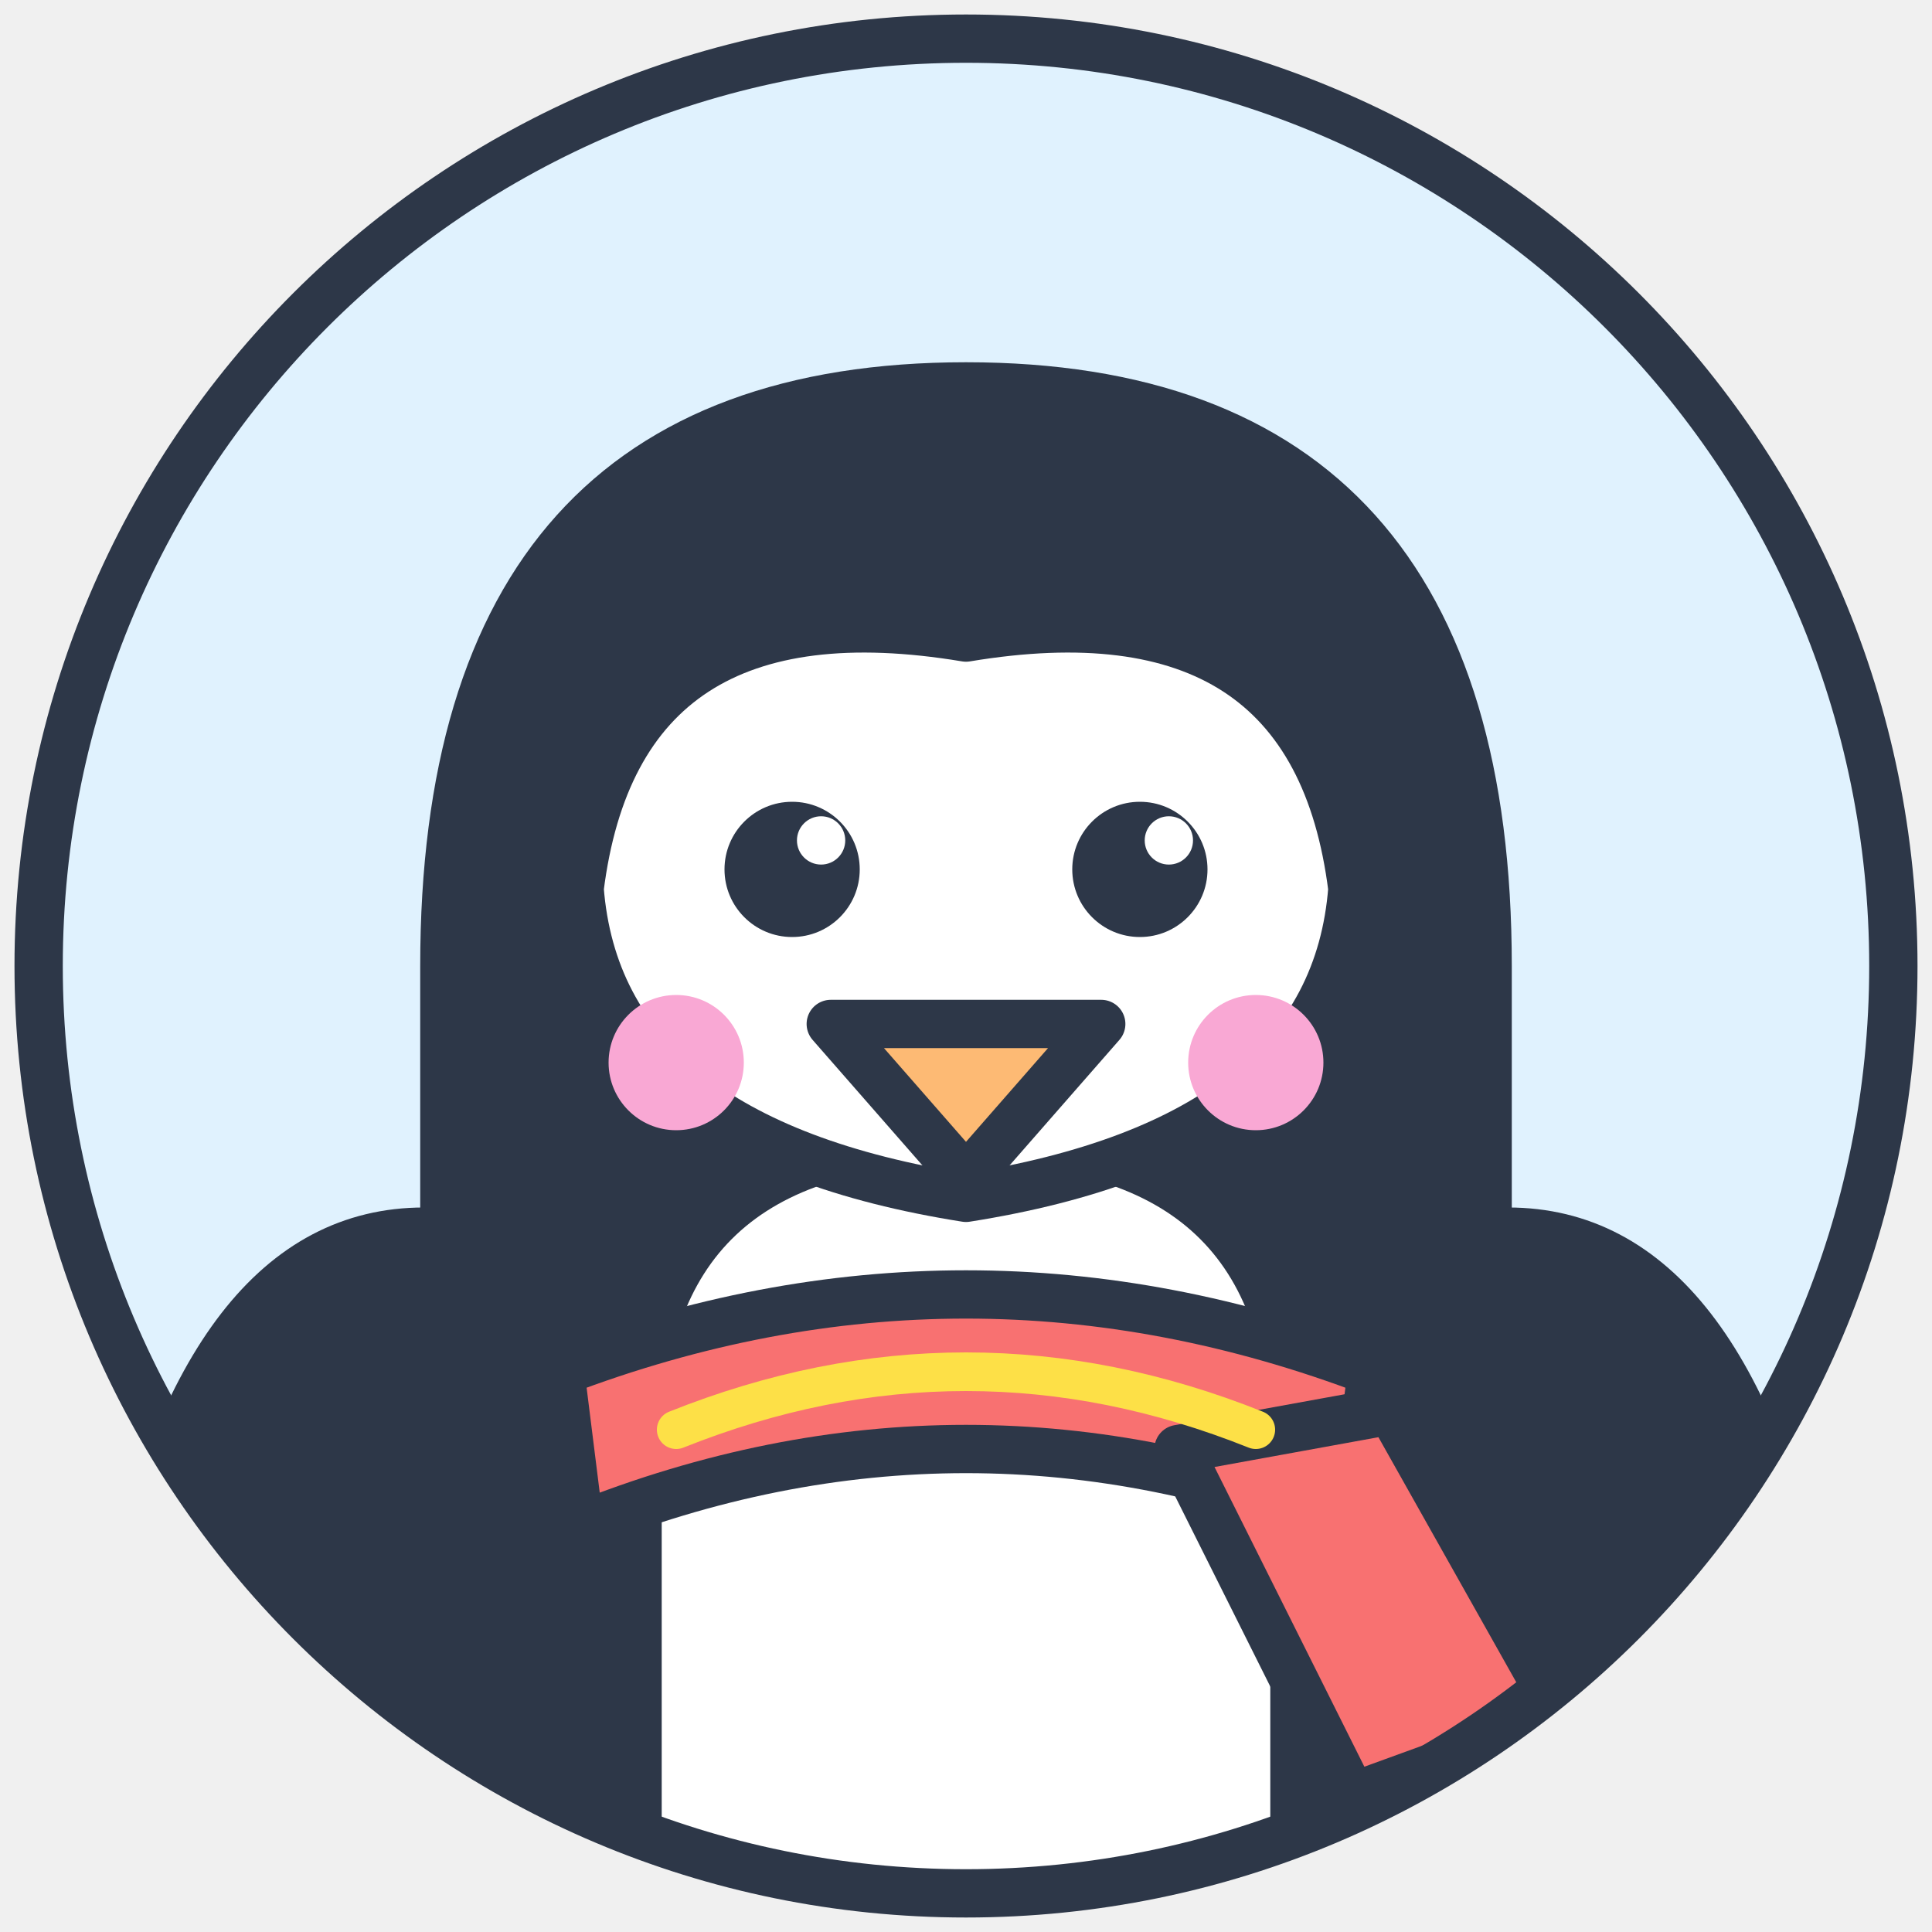
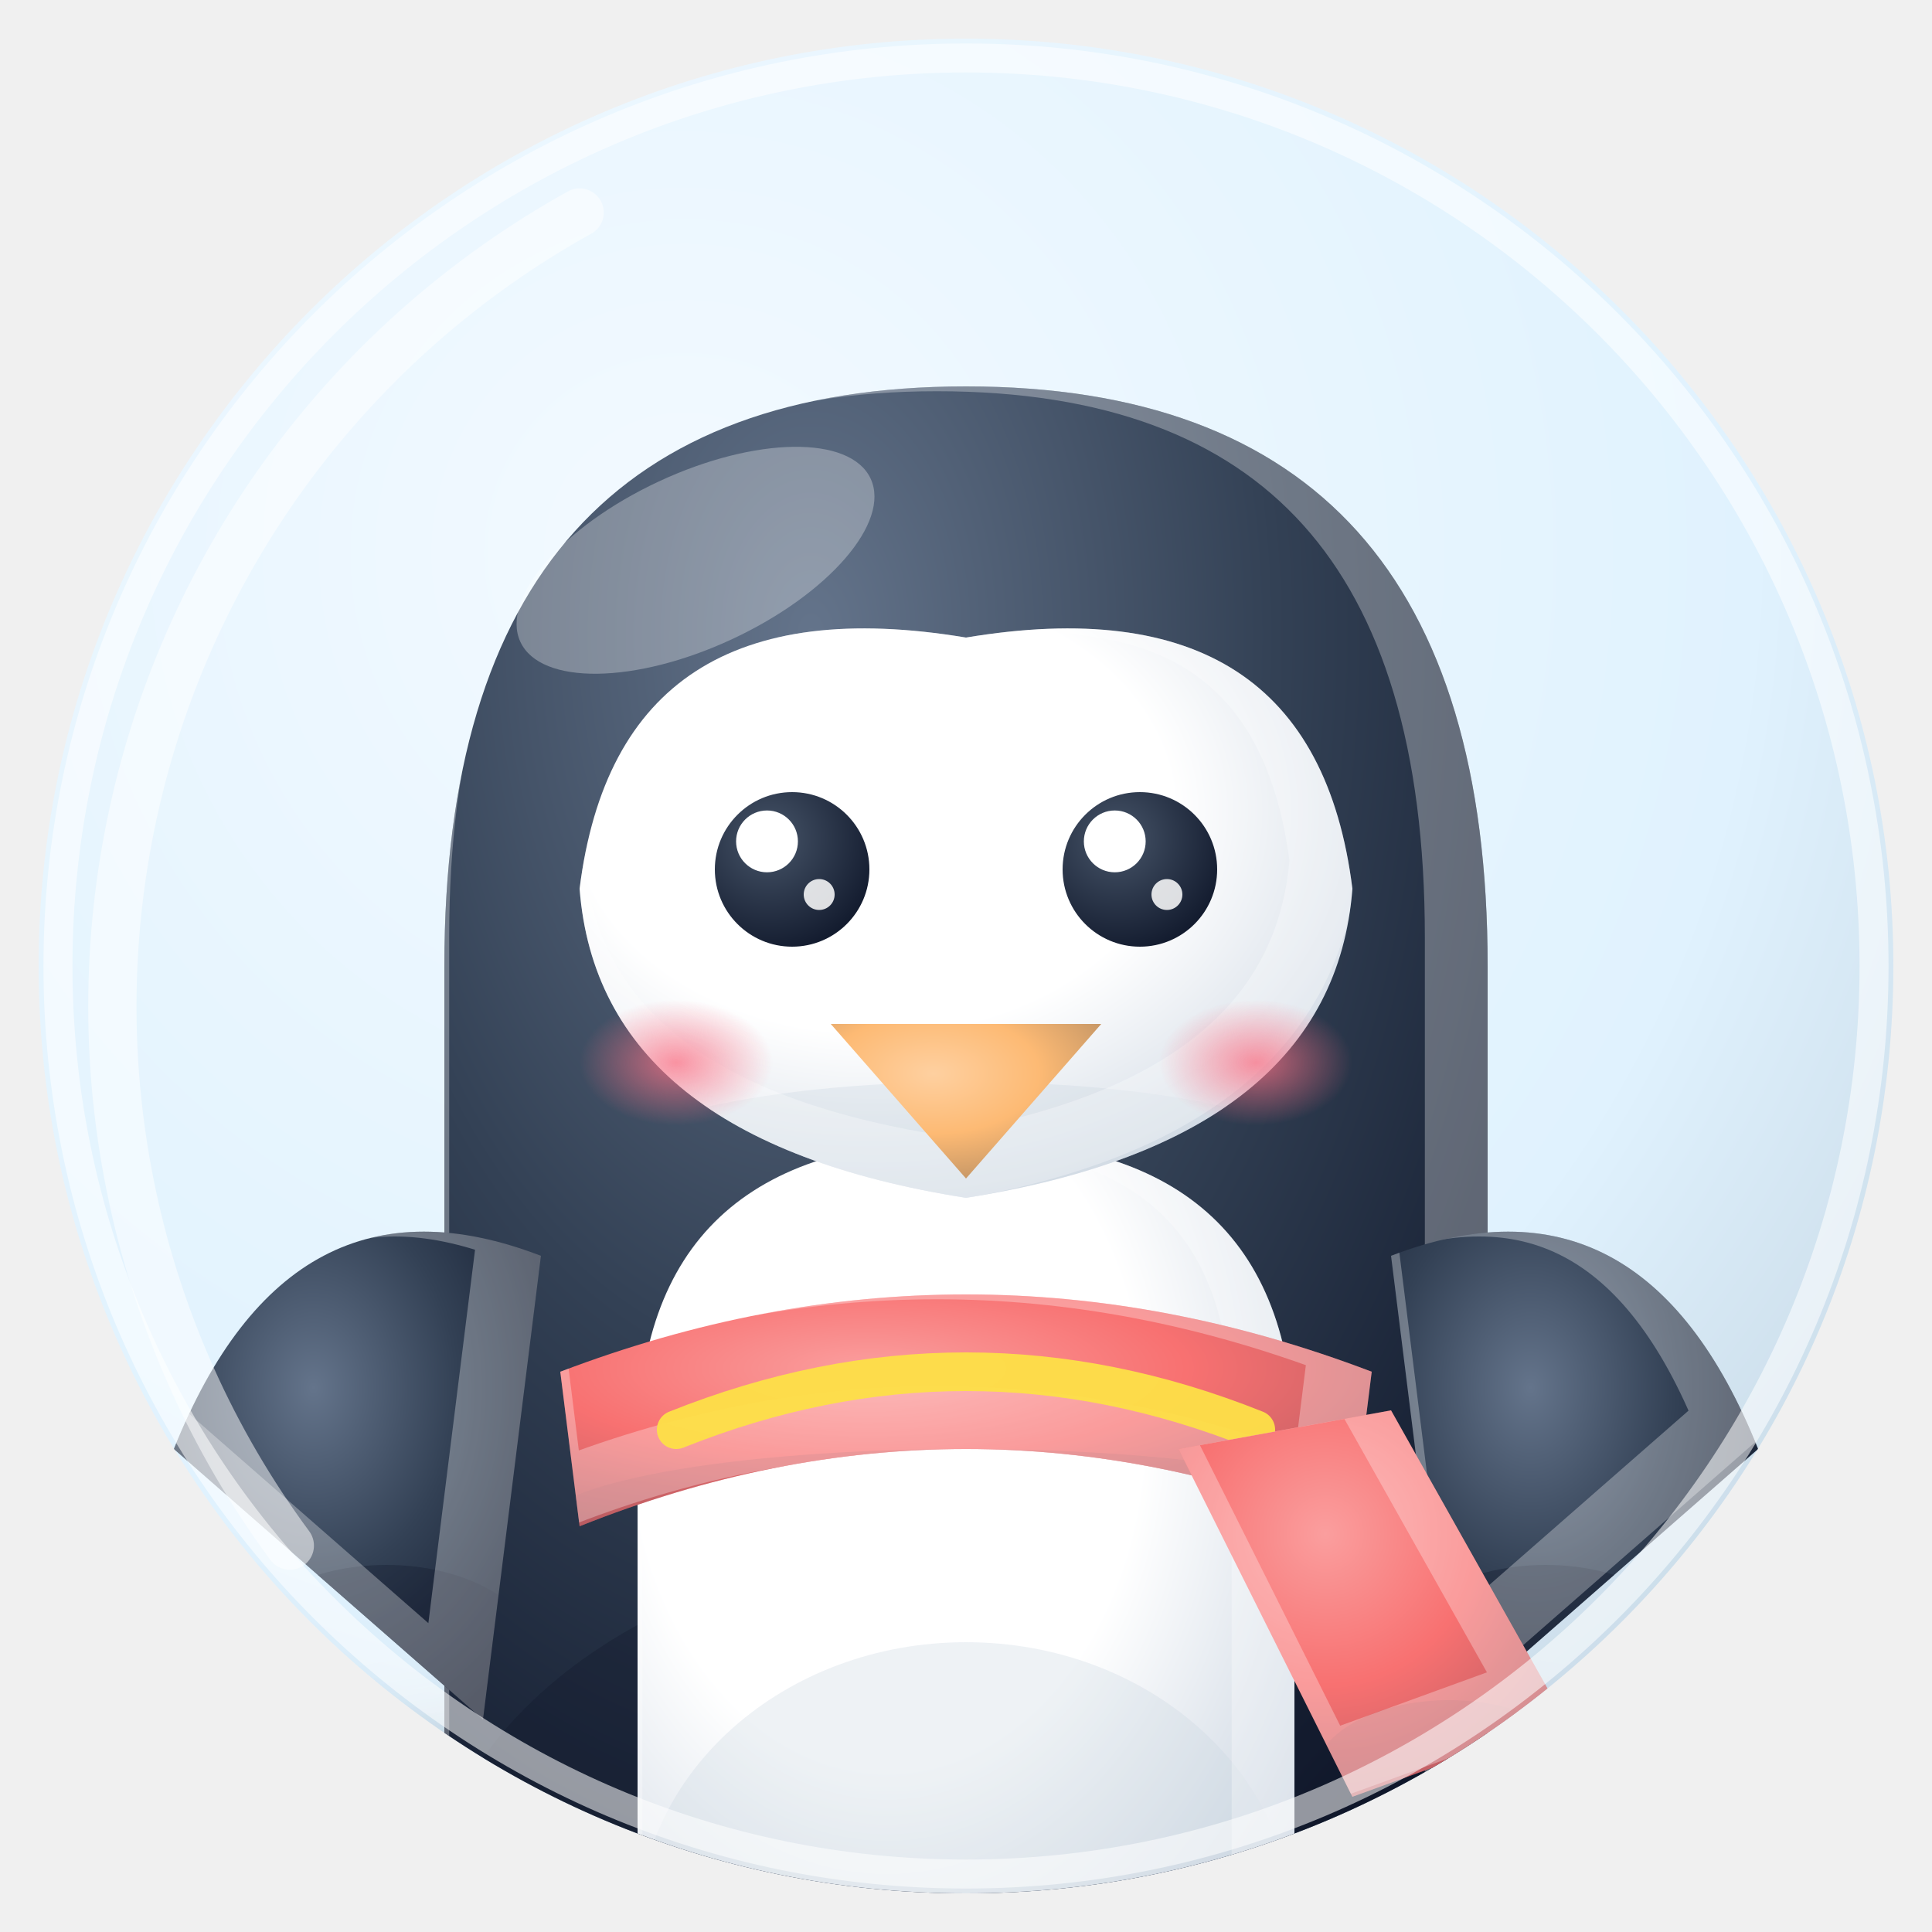
- <svg xmlns="http://www.w3.org/2000/svg" viewBox="0 0 200 200" role="img" aria-labelledby="t">
+ <svg xmlns="http://www.w3.org/2000/svg" viewBox="0 0 200 200" role="img" aria-labelledby="penguin-t">
  <defs>
-     <clipPath id="c">
+     <radialGradient id="penguin-bg" cx="0.35" cy="0.28" r="0.95">
+       <stop offset="0" stop-color="#F3FAFF" />
+       <stop offset="0.6" stop-color="#E0F2FE" />
+       <stop offset="1" stop-color="#B9CAD7" />
+     </radialGradient>
+     <clipPath id="penguin-clip">
      <circle cx="100" cy="100" r="96" />
    </clipPath>
+     <filter id="penguin-blur" x="-30%" y="-80%" width="160%" height="260%">
+       <feGaussianBlur stdDeviation="4" />
+     </filter>
+     <radialGradient id="penguin-blush" cx="0.5" cy="0.5" r="0.5">
+       <stop offset="0" stop-color="#FB7185" stop-opacity="0.75" />
+       <stop offset="1" stop-color="#FB7185" stop-opacity="0" />
+     </radialGradient>
+     <radialGradient id="penguin-eye" cx="0.35" cy="0.3" r="0.8">
+       <stop offset="0" stop-color="#475569" />
+       <stop offset="1" stop-color="#0F172A" />
+     </radialGradient>
+     <path id="penguin-body" d="M46 100Q46 40 100 40Q154 40 154 100V210H46Z" />
+     <radialGradient id="penguin-bodyg" cx="0.35" cy="0.15" r="0.9">
+       <stop offset="0" stop-color="#64748B" />
+       <stop offset="0.5" stop-color="#334155" />
+       <stop offset="1" stop-color="#0F172A" />
+     </radialGradient>
+     <clipPath id="penguin-bodyc">
+       <use href="#penguin-body" />
+     </clipPath>
+     <path id="penguin-wingL" d="M18 150Q30 120 56 130L50 178Z" />
+     <radialGradient id="penguin-wingLg" cx="0.38" cy="0.32" r="0.78">
+       <stop offset="0" stop-color="#64748B" />
+       <stop offset="0.5" stop-color="#334155" />
+       <stop offset="1" stop-color="#0F172A" />
+     </radialGradient>
+     <clipPath id="penguin-wingLc">
+       <use href="#penguin-wingL" />
+     </clipPath>
+     <path id="penguin-wingR" d="M182 150Q170 120 144 130L150 178Z" />
+     <radialGradient id="penguin-wingRg" cx="0.38" cy="0.32" r="0.78">
+       <stop offset="0" stop-color="#64748B" />
+       <stop offset="0.5" stop-color="#334155" />
+       <stop offset="1" stop-color="#0F172A" />
+     </radialGradient>
+     <clipPath id="penguin-wingRc">
+       <use href="#penguin-wingR" />
+     </clipPath>
+     <path id="penguin-belly" d="M66 150Q66 118 100 118Q134 118 134 150V210H66Z" />
+     <radialGradient id="penguin-bellyg" cx="0.38" cy="0.32" r="0.78">
+       <stop offset="0" stop-color="#FFFFFF" />
+       <stop offset="0.5" stop-color="#FFFFFF" />
+       <stop offset="1" stop-color="#CBD5E1" />
+     </radialGradient>
+     <clipPath id="penguin-bellyc">
+       <use href="#penguin-belly" />
+     </clipPath>
+     <path id="penguin-facew" d="M60 92Q64 60 100 66Q136 60 140 92Q138 118 100 124Q62 118 60 92Z" />
+     <radialGradient id="penguin-facewg" cx="0.38" cy="0.32" r="0.78">
+       <stop offset="0" stop-color="#FFFFFF" />
+       <stop offset="0.5" stop-color="#FFFFFF" />
+       <stop offset="1" stop-color="#CBD5E1" />
+     </radialGradient>
+     <clipPath id="penguin-facewc">
+       <use href="#penguin-facew" />
+     </clipPath>
+     <radialGradient id="penguin-beak" cx="0.38" cy="0.32" r="0.78">
+       <stop offset="0" stop-color="#FED0A0" />
+       <stop offset="0.5" stop-color="#FDBA74" />
+       <stop offset="1" stop-color="#BA8F63" />
+     </radialGradient>
+     <path id="penguin-scarf" d="M58 142Q100 126 142 142L140 158Q100 142 60 158Z" />
+     <radialGradient id="penguin-scarfg" cx="0.38" cy="0.32" r="0.78">
+       <stop offset="0" stop-color="#FA9E9E" />
+       <stop offset="0.5" stop-color="#F87171" />
+       <stop offset="1" stop-color="#B75B61" />
+     </radialGradient>
+     <clipPath id="penguin-scarfc">
+       <use href="#penguin-scarf" />
+     </clipPath>
+     <path id="penguin-scarf2" d="M122 150L140 186L162 178L144 146Z" />
+     <radialGradient id="penguin-scarf2g" cx="0.38" cy="0.32" r="0.78">
+       <stop offset="0" stop-color="#FA9E9E" />
+       <stop offset="0.5" stop-color="#F87171" />
+       <stop offset="1" stop-color="#B75B61" />
+     </radialGradient>
+     <clipPath id="penguin-scarf2c">
+       <use href="#penguin-scarf2" />
+     </clipPath>
  </defs>
-   <circle cx="100" cy="100" r="96" fill="#E0F2FE" />
-   <g clip-path="url(#c)" stroke="#2D3748" stroke-width="5" stroke-linejoin="round" stroke-linecap="round">
-     <path d="M46 100Q46 40 100 40Q154 40 154 100V210H46Z" fill="#2D3748" />
-     <path d="M18 150Q30 120 56 130L50 178Z" fill="#2D3748" />
-     <path d="M182 150Q170 120 144 130L150 178Z" fill="#2D3748" />
-     <path d="M66 150Q66 118 100 118Q134 118 134 150V210H66Z" fill="#fff" />
-     <path d="M60 92Q64 60 100 66Q136 60 140 92Q138 118 100 124Q62 118 60 92Z" fill="#fff" />
-     <path d="M86 106L114 106L100 122Z" fill="#FDBA74" />
-     <circle cx="70" cy="110" r="7" fill="#F9A8D4" stroke="none" />
-     <circle cx="130" cy="110" r="7" fill="#F9A8D4" stroke="none" />
-     <circle cx="82" cy="90" r="7" fill="#2D3748" stroke="none" />
-     <circle cx="118" cy="90" r="7" fill="#2D3748" stroke="none" />
-     <circle cx="85" cy="87" r="2.5" fill="#fff" stroke="none" />
-     <circle cx="121" cy="87" r="2.5" fill="#fff" stroke="none" />
-     <path d="M58 142Q100 126 142 142L140 158Q100 142 60 158Z" fill="#F87171" />
-     <path d="M122 150L140 186L162 178L144 146Z" fill="#F87171" />
-     <path d="M70 148Q100 136 130 148" fill="none" stroke="#FDE047" stroke-width="4" />
+   <circle cx="100" cy="100" r="96" fill="url(#penguin-bg)" />
+   <g clip-path="url(#penguin-clip)">
+     <ellipse cx="100" cy="190" rx="82" ry="14" fill="#1E293B" opacity="0.18" filter="url(#penguin-blur)" />
+     <use href="#penguin-body" fill="url(#penguin-bodyg)" />
+     <g clip-path="url(#penguin-bodyc)">
+       <ellipse cx="100" cy="200" rx="56" ry="40" fill="#0F172A" opacity="0.32" />
+       <use href="#penguin-body" fill="none" stroke="#fff" stroke-width="7" opacity="0.3" transform="translate(-3 -3)" />
+     </g>
+     <ellipse cx="72" cy="58" rx="20" ry="9" fill="#fff" opacity="0.3" transform="rotate(-25 72 58)" />
+     <use href="#penguin-wingL" fill="url(#penguin-wingLg)" />
+     <g clip-path="url(#penguin-wingLc)">
+       <ellipse cx="40" cy="172" rx="16" ry="10" fill="#0F172A" opacity="0.32" />
+       <use href="#penguin-wingL" fill="none" stroke="#fff" stroke-width="7" opacity="0.3" transform="translate(-3 -3)" />
+     </g>
+     <use href="#penguin-wingR" fill="url(#penguin-wingRg)" />
+     <g clip-path="url(#penguin-wingRc)">
+       <ellipse cx="160" cy="172" rx="16" ry="10" fill="#0F172A" opacity="0.32" />
+       <use href="#penguin-wingR" fill="none" stroke="#fff" stroke-width="7" opacity="0.3" transform="translate(-3 -3)" />
+     </g>
+     <use href="#penguin-belly" fill="url(#penguin-bellyg)" />
+     <g clip-path="url(#penguin-bellyc)">
+       <ellipse cx="100" cy="200" rx="34" ry="30" fill="#CBD5E1" opacity="0.32" />
+       <use href="#penguin-belly" fill="none" stroke="#fff" stroke-width="7" opacity="0.3" transform="translate(-3 -3)" />
+     </g>
+     <ellipse cx="84" cy="134" rx="10" ry="5" fill="#fff" opacity="0.6" transform="rotate(-25 84 134)" />
+     <use href="#penguin-facew" fill="url(#penguin-facewg)" />
+     <g clip-path="url(#penguin-facewc)">
+       <ellipse cx="100" cy="122" rx="40" ry="10" fill="#CBD5E1" opacity="0.32" />
+       <use href="#penguin-facew" fill="none" stroke="#fff" stroke-width="7" opacity="0.3" transform="translate(-3 -3)" />
+     </g>
+     <ellipse cx="80" cy="78" rx="14" ry="6" fill="#fff" opacity="0.6" transform="rotate(-25 80 78)" />
+     <path d="M86 106L114 106L100 122Z" fill="url(#penguin-beak)" />
+     <ellipse cx="70" cy="110" rx="10" ry="6.5" fill="url(#penguin-blush)" />
+     <ellipse cx="130" cy="110" rx="10" ry="6.5" fill="url(#penguin-blush)" />
+     <circle cx="82" cy="90" r="8" fill="url(#penguin-eye)" />
+     <circle cx="79.4" cy="87.1" r="3.2" fill="#fff" />
+     <circle cx="84.8" cy="92.6" r="1.6" fill="#fff" opacity=".85" />
+     <circle cx="118" cy="90" r="8" fill="url(#penguin-eye)" />
+     <circle cx="115.4" cy="87.1" r="3.2" fill="#fff" />
+     <circle cx="120.8" cy="92.6" r="1.6" fill="#fff" opacity=".85" />
+     <use href="#penguin-scarf" fill="url(#penguin-scarfg)" />
+     <g clip-path="url(#penguin-scarfc)">
+       <ellipse cx="100" cy="158" rx="44" ry="8" fill="#B75B61" opacity="0.32" />
+       <use href="#penguin-scarf" fill="none" stroke="#fff" stroke-width="7" opacity="0.3" transform="translate(-3 -3)" />
+       <path d="M70 148Q100 136 130 148" fill="none" stroke="#FDE047" stroke-width="4" stroke-linecap="round" stroke-linejoin="round" opacity="0.95" />
+     </g>
+     <use href="#penguin-scarf2" fill="url(#penguin-scarf2g)" />
+     <g clip-path="url(#penguin-scarf2c)">
+       <ellipse cx="150" cy="184" rx="14" ry="8" fill="#B75B61" opacity="0.32" />
+       <use href="#penguin-scarf2" fill="none" stroke="#fff" stroke-width="7" opacity="0.3" transform="translate(-3 -3)" />
+     </g>
  </g>
-   <circle cx="100" cy="100" r="96" fill="none" stroke="#2D3748" stroke-width="5" />
+   <circle cx="100" cy="100" r="94" fill="none" stroke="#fff" stroke-opacity=".55" stroke-width="3" />
+   <path d="M30 160A94 94 0 0 1 60 22" fill="none" stroke="#fff" stroke-opacity=".5" stroke-width="5" stroke-linecap="round" />
</svg>
